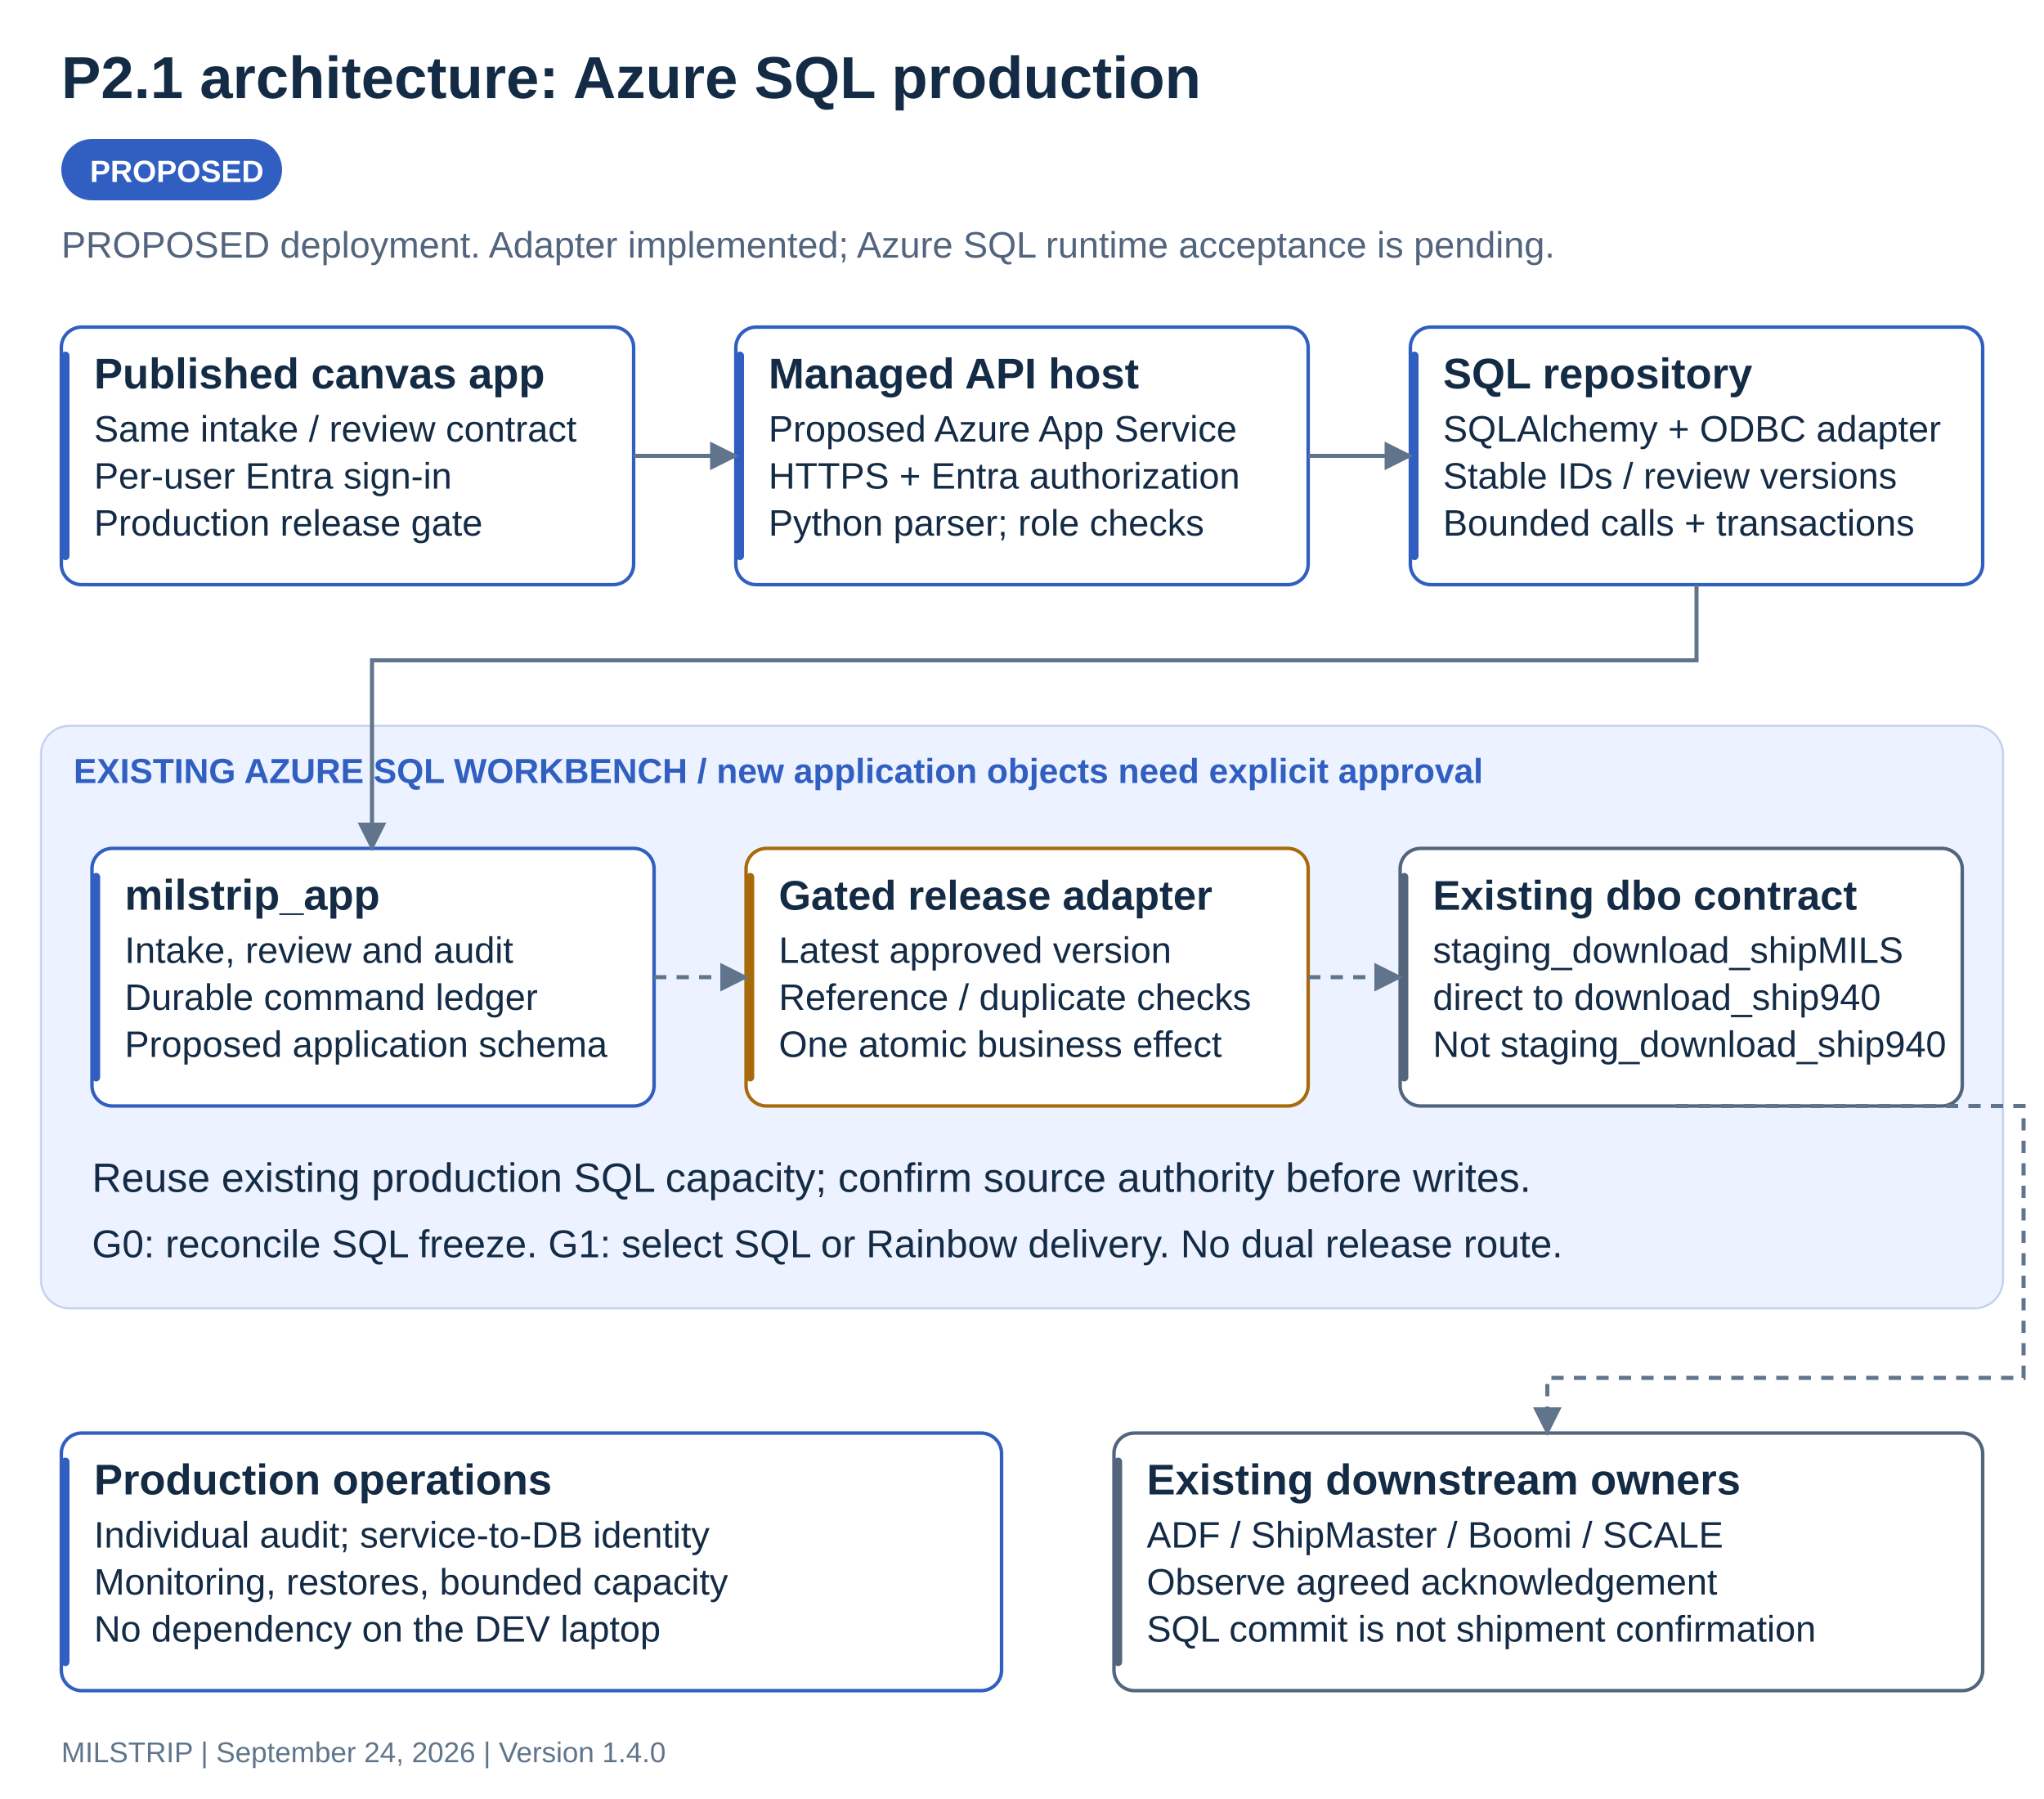
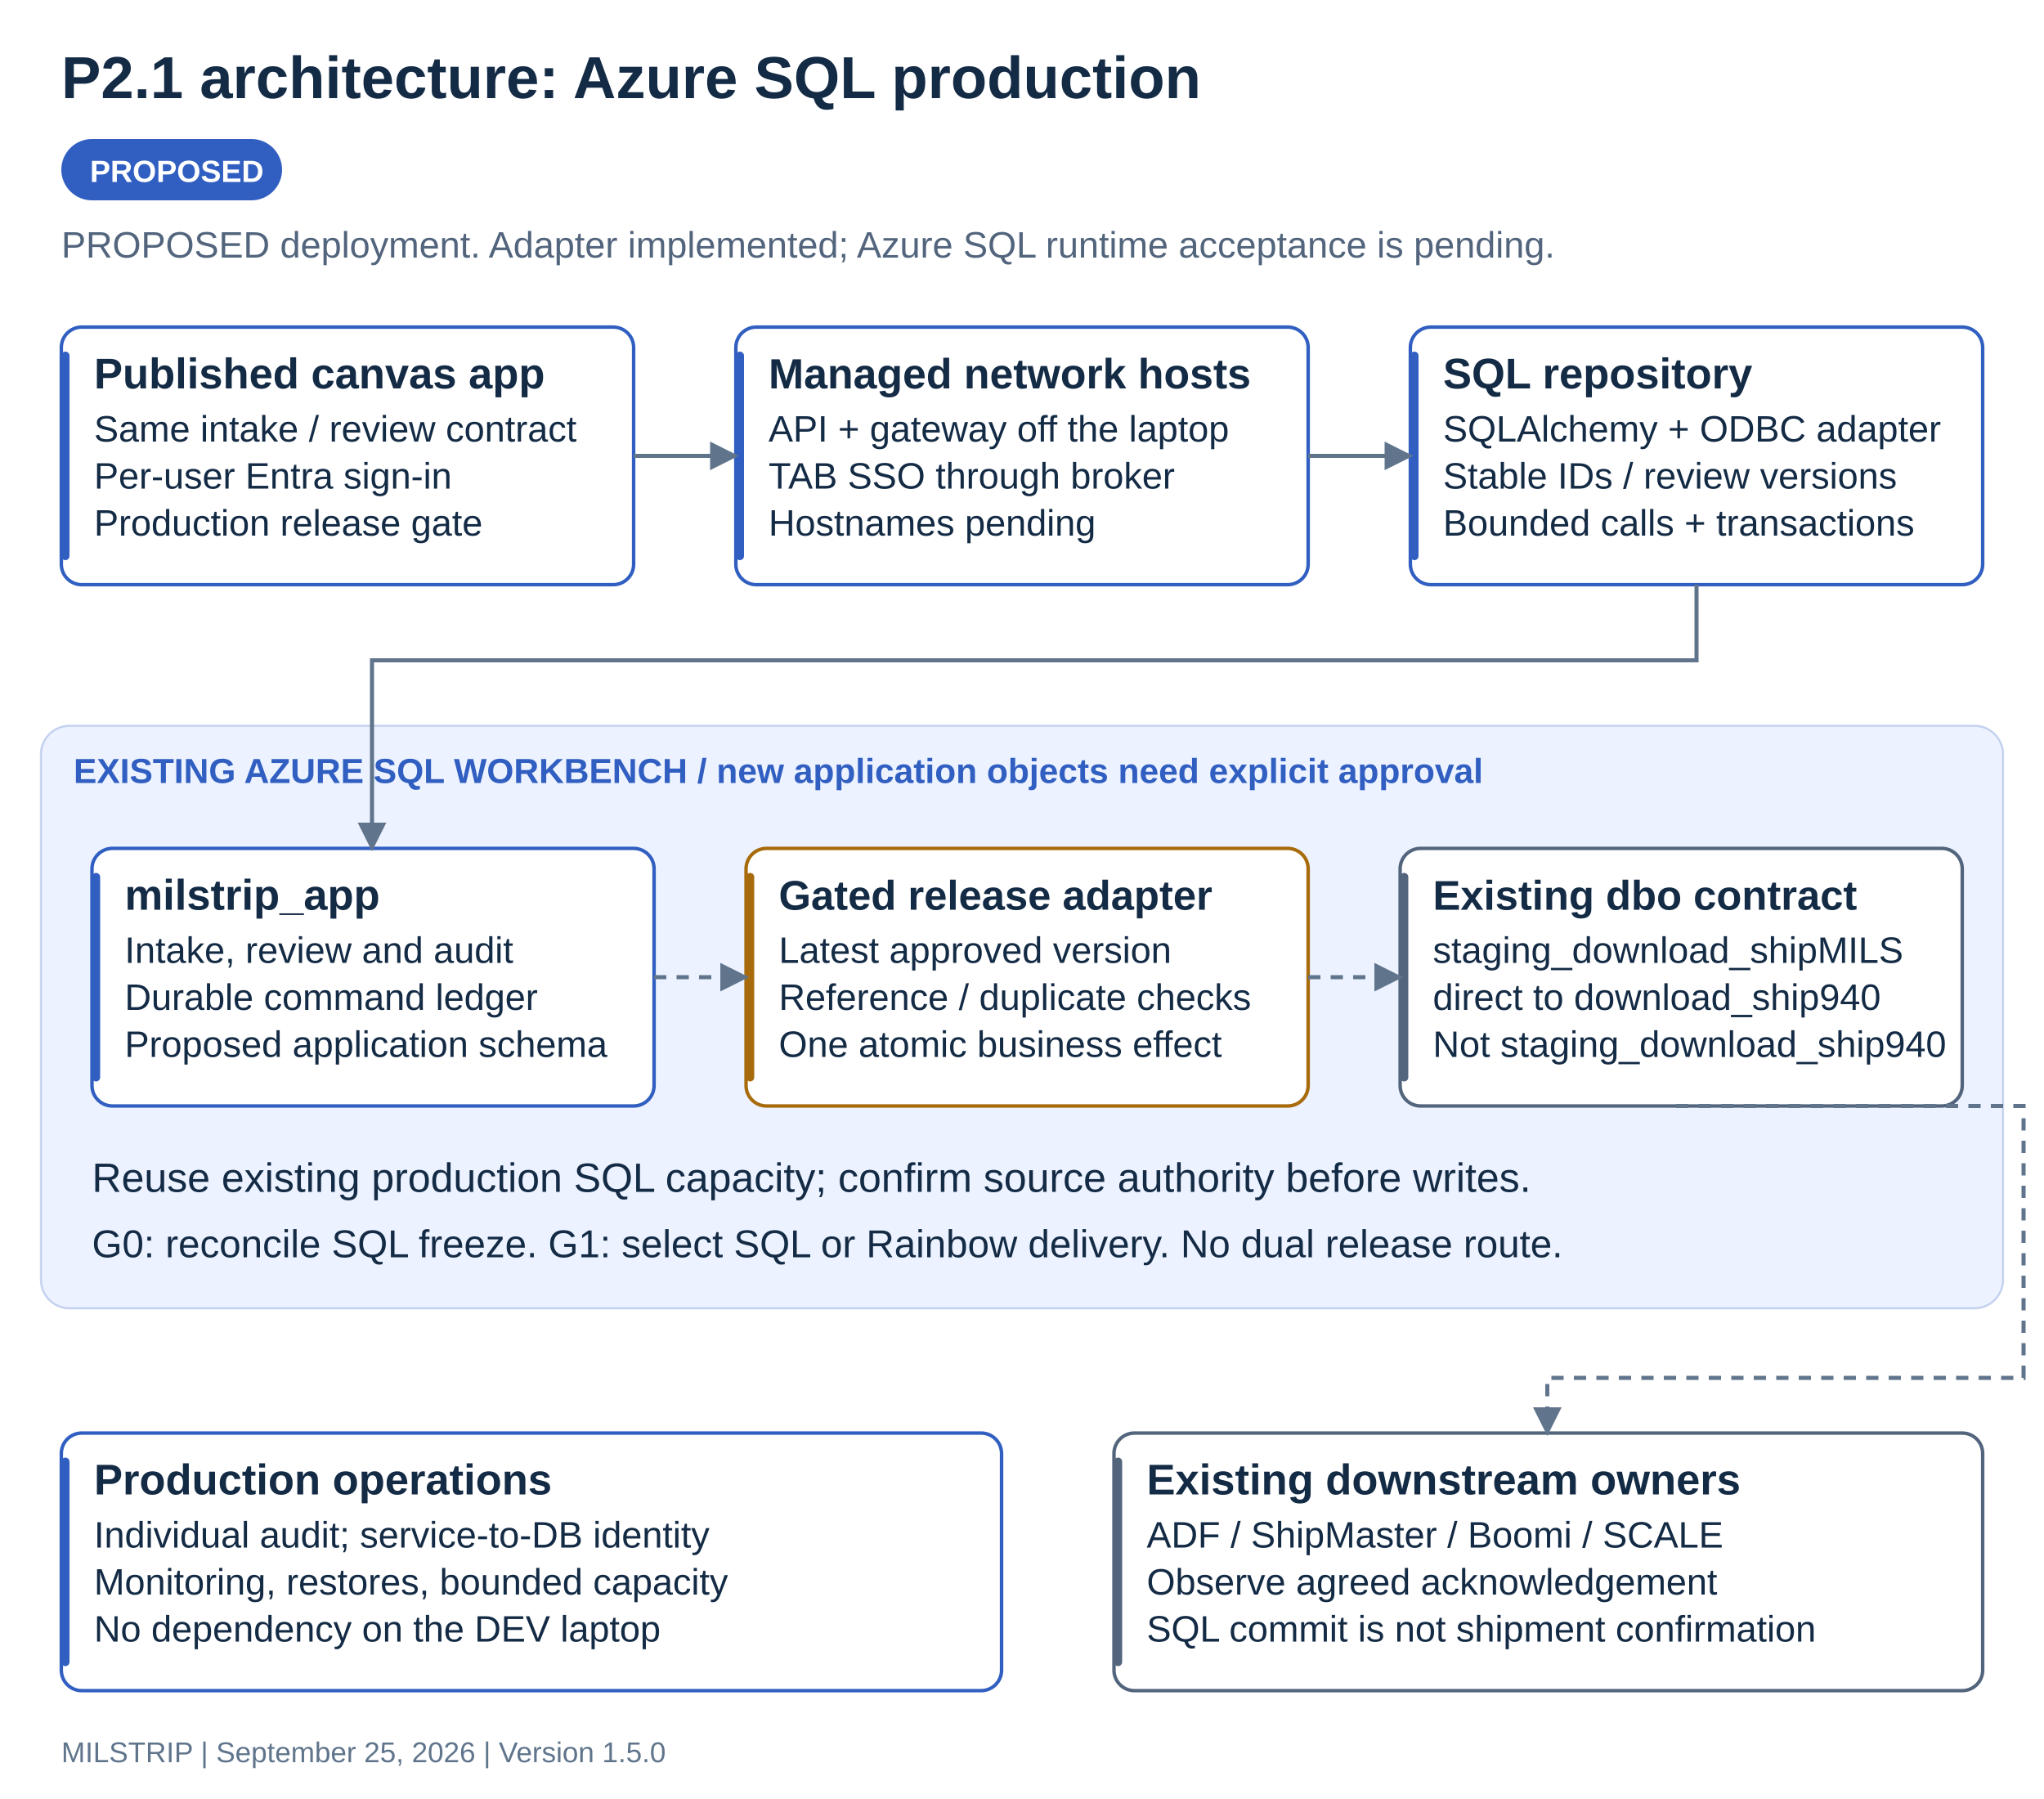
<svg xmlns="http://www.w3.org/2000/svg" width="1000" height="880" viewBox="0 0 1000 880" role="img" aria-labelledby="title desc">
  <defs>
    <marker id="arrow" viewBox="0 0 10 10" refX="9" refY="5" markerWidth="7" markerHeight="7" orient="auto-start-reverse">
      <path d="M 0 0 L 10 5 L 0 10 z" fill="#60758c" />
    </marker>
  </defs>
  <rect width="1000" height="880" fill="#ffffff" />
  <g font-family="Segoe UI, Arial, sans-serif">
    <text x="30" y="48" font-size="29" font-weight="700" fill="#142b45" text-anchor="start">P2.1 architecture: Azure SQL production</text>
    <rect x="30" y="68" width="108" height="30" rx="15" fill="#315fc1" />
    <text x="44" y="89" font-size="15" font-weight="700" fill="#ffffff" text-anchor="start">PROPOSED</text>
    <text x="30" y="126" font-size="18" font-weight="400" fill="#52657d" text-anchor="start">PROPOSED deployment. Adapter implemented; Azure SQL runtime acceptance is pending.</text>
    <g data-node="app">
      <rect x="30" y="160" width="280" height="126" rx="10" fill="#ffffff" stroke="#315fc1" stroke-width="1.7" />
      <rect x="30" y="172" width="4" height="102" rx="2" fill="#315fc1" />
      <text x="46" y="190" font-size="21" font-weight="700" fill="#142b45" text-anchor="start">Published canvas app</text>
      <text x="46" y="216" font-size="18" font-weight="400" fill="#142b45" text-anchor="start">Same intake / review contract</text>
      <text x="46" y="239" font-size="18" font-weight="400" fill="#142b45" text-anchor="start">Per-user Entra sign-in</text>
      <text x="46" y="262" font-size="18" font-weight="400" fill="#142b45" text-anchor="start">Production release gate</text>
    </g>
    <g data-node="api">
      <rect x="360" y="160" width="280" height="126" rx="10" fill="#ffffff" stroke="#315fc1" stroke-width="1.7" />
      <rect x="360" y="172" width="4" height="102" rx="2" fill="#315fc1" />
-       <text x="376" y="190" font-size="21" font-weight="700" fill="#142b45" text-anchor="start">Managed API host</text>
-       <text x="376" y="216" font-size="18" font-weight="400" fill="#142b45" text-anchor="start">Proposed Azure App Service</text>
-       <text x="376" y="239" font-size="18" font-weight="400" fill="#142b45" text-anchor="start">HTTPS + Entra authorization</text>
-       <text x="376" y="262" font-size="18" font-weight="400" fill="#142b45" text-anchor="start">Python parser; role checks</text>
+       <text x="376" y="190" font-size="20.718" font-weight="700" fill="#142b45" text-anchor="start">Managed network hosts</text>
+       <text x="376" y="216" font-size="18" font-weight="400" fill="#142b45" text-anchor="start">API + gateway off the laptop</text>
+       <text x="376" y="239" font-size="18" font-weight="400" fill="#142b45" text-anchor="start">TAB SSO through broker</text>
+       <text x="376" y="262" font-size="18" font-weight="400" fill="#142b45" text-anchor="start">Hostnames pending</text>
    </g>
    <g data-node="adapter">
      <rect x="690" y="160" width="280" height="126" rx="10" fill="#ffffff" stroke="#315fc1" stroke-width="1.7" />
      <rect x="690" y="172" width="4" height="102" rx="2" fill="#315fc1" />
      <text x="706" y="190" font-size="21" font-weight="700" fill="#142b45" text-anchor="start">SQL repository</text>
      <text x="706" y="216" font-size="18" font-weight="400" fill="#142b45" text-anchor="start">SQLAlchemy + ODBC adapter</text>
      <text x="706" y="239" font-size="18" font-weight="400" fill="#142b45" text-anchor="start">Stable IDs / review versions</text>
      <text x="706" y="262" font-size="18" font-weight="400" fill="#142b45" text-anchor="start">Bounded calls + transactions</text>
    </g>
    <polyline points="310,223 360,223" fill="none" stroke="#60758c" stroke-width="2" marker-end="url(#arrow)" />
    <polyline points="640,223 690,223" fill="none" stroke="#60758c" stroke-width="2" marker-end="url(#arrow)" />
    <rect x="20" y="355" width="960" height="285" rx="14" fill="#ecf2ff" stroke="#315fc1" stroke-opacity=".25" />
    <text x="36" y="383" font-size="17" font-weight="700" fill="#315fc1" text-anchor="start">EXISTING AZURE SQL WORKBENCH  /  new application objects need explicit approval</text>
    <g data-node="metadata">
      <rect x="45" y="415" width="275" height="126" rx="10" fill="#ffffff" stroke="#315fc1" stroke-width="1.7" />
      <rect x="45" y="427" width="4" height="102" rx="2" fill="#315fc1" />
      <text x="61" y="445" font-size="21" font-weight="700" fill="#142b45" text-anchor="start">milstrip_app</text>
      <text x="61" y="471" font-size="18" font-weight="400" fill="#142b45" text-anchor="start">Intake, review and audit</text>
      <text x="61" y="494" font-size="18" font-weight="400" fill="#142b45" text-anchor="start">Durable command ledger</text>
      <text x="61" y="517" font-size="18" font-weight="400" fill="#142b45" text-anchor="start">Proposed application schema</text>
    </g>
    <g data-node="release">
      <rect x="365" y="415" width="275" height="126" rx="10" fill="#ffffff" stroke="#a86b0c" stroke-width="1.7" />
      <rect x="365" y="427" width="4" height="102" rx="2" fill="#a86b0c" />
      <text x="381" y="445" font-size="20.301" font-weight="700" fill="#142b45" text-anchor="start">Gated release adapter</text>
      <text x="381" y="471" font-size="18" font-weight="400" fill="#142b45" text-anchor="start">Latest approved version</text>
      <text x="381" y="494" font-size="18" font-weight="400" fill="#142b45" text-anchor="start">Reference / duplicate checks</text>
      <text x="381" y="517" font-size="18" font-weight="400" fill="#142b45" text-anchor="start">One atomic business effect</text>
    </g>
    <g data-node="legacy">
      <rect x="685" y="415" width="275" height="126" rx="10" fill="#ffffff" stroke="#53657d" stroke-width="1.7" />
      <rect x="685" y="427" width="4" height="102" rx="2" fill="#53657d" />
      <text x="701" y="445" font-size="20.301" font-weight="700" fill="#142b45" text-anchor="start">Existing dbo contract</text>
      <text x="701" y="471" font-size="18" font-weight="400" fill="#142b45" text-anchor="start">staging_download_shipMILS</text>
      <text x="701" y="494" font-size="18" font-weight="400" fill="#142b45" text-anchor="start">direct to download_ship940</text>
      <text x="701" y="517" font-size="18" font-weight="400" fill="#142b45" text-anchor="start">Not staging_download_ship940</text>
    </g>
    <polyline points="830,286 830,323 182,323 182,415" fill="none" stroke="#60758c" stroke-width="2" marker-end="url(#arrow)" />
    <polyline points="320,478 365,478" fill="none" stroke="#60758c" stroke-width="2" marker-end="url(#arrow)" stroke-dasharray="6 5" />
    <polyline points="640,478 685,478" fill="none" stroke="#60758c" stroke-width="2" marker-end="url(#arrow)" stroke-dasharray="6 5" />
    <text x="45" y="583" font-size="20" font-weight="400" fill="#142b45" text-anchor="start">Reuse existing production SQL capacity; confirm source authority before writes.</text>
    <text x="45" y="615" font-size="19" font-weight="400" fill="#142b45" text-anchor="start">G0: reconcile SQL freeze. G1: select SQL or Rainbow delivery. No dual release route.</text>
    <g data-node="ops">
      <rect x="30" y="701" width="460" height="126" rx="10" fill="#ffffff" stroke="#315fc1" stroke-width="1.7" />
      <rect x="30" y="713" width="4" height="102" rx="2" fill="#315fc1" />
      <text x="46" y="731" font-size="21" font-weight="700" fill="#142b45" text-anchor="start">Production operations</text>
      <text x="46" y="757" font-size="18" font-weight="400" fill="#142b45" text-anchor="start">Individual audit; service-to-DB identity</text>
      <text x="46" y="780" font-size="18" font-weight="400" fill="#142b45" text-anchor="start">Monitoring, restores, bounded capacity</text>
      <text x="46" y="803" font-size="18" font-weight="400" fill="#142b45" text-anchor="start">No dependency on the DEV laptop</text>
    </g>
    <g data-node="downstream">
      <rect x="545" y="701" width="425" height="126" rx="10" fill="#ffffff" stroke="#53657d" stroke-width="1.7" />
      <rect x="545" y="713" width="4" height="102" rx="2" fill="#53657d" />
      <text x="561" y="731" font-size="21" font-weight="700" fill="#142b45" text-anchor="start">Existing downstream owners</text>
      <text x="561" y="757" font-size="18" font-weight="400" fill="#142b45" text-anchor="start">ADF / ShipMaster / Boomi / SCALE</text>
      <text x="561" y="780" font-size="18" font-weight="400" fill="#142b45" text-anchor="start">Observe agreed acknowledgement</text>
      <text x="561" y="803" font-size="18" font-weight="400" fill="#142b45" text-anchor="start">SQL commit is not shipment confirmation</text>
    </g>
    <polyline points="820,541 990,541 990,674 757,674 757,701" fill="none" stroke="#60758c" stroke-width="2" marker-end="url(#arrow)" stroke-dasharray="6 5" />
-     <text x="30" y="862" font-size="14" font-weight="400" fill="#60758c" text-anchor="start">MILSTRIP  |  September 24, 2026  |  Version 1.4.0</text>
+     <text x="30" y="862" font-size="14" font-weight="400" fill="#60758c" text-anchor="start">MILSTRIP  |  September 25, 2026  |  Version 1.5.0</text>
  </g>
</svg>
